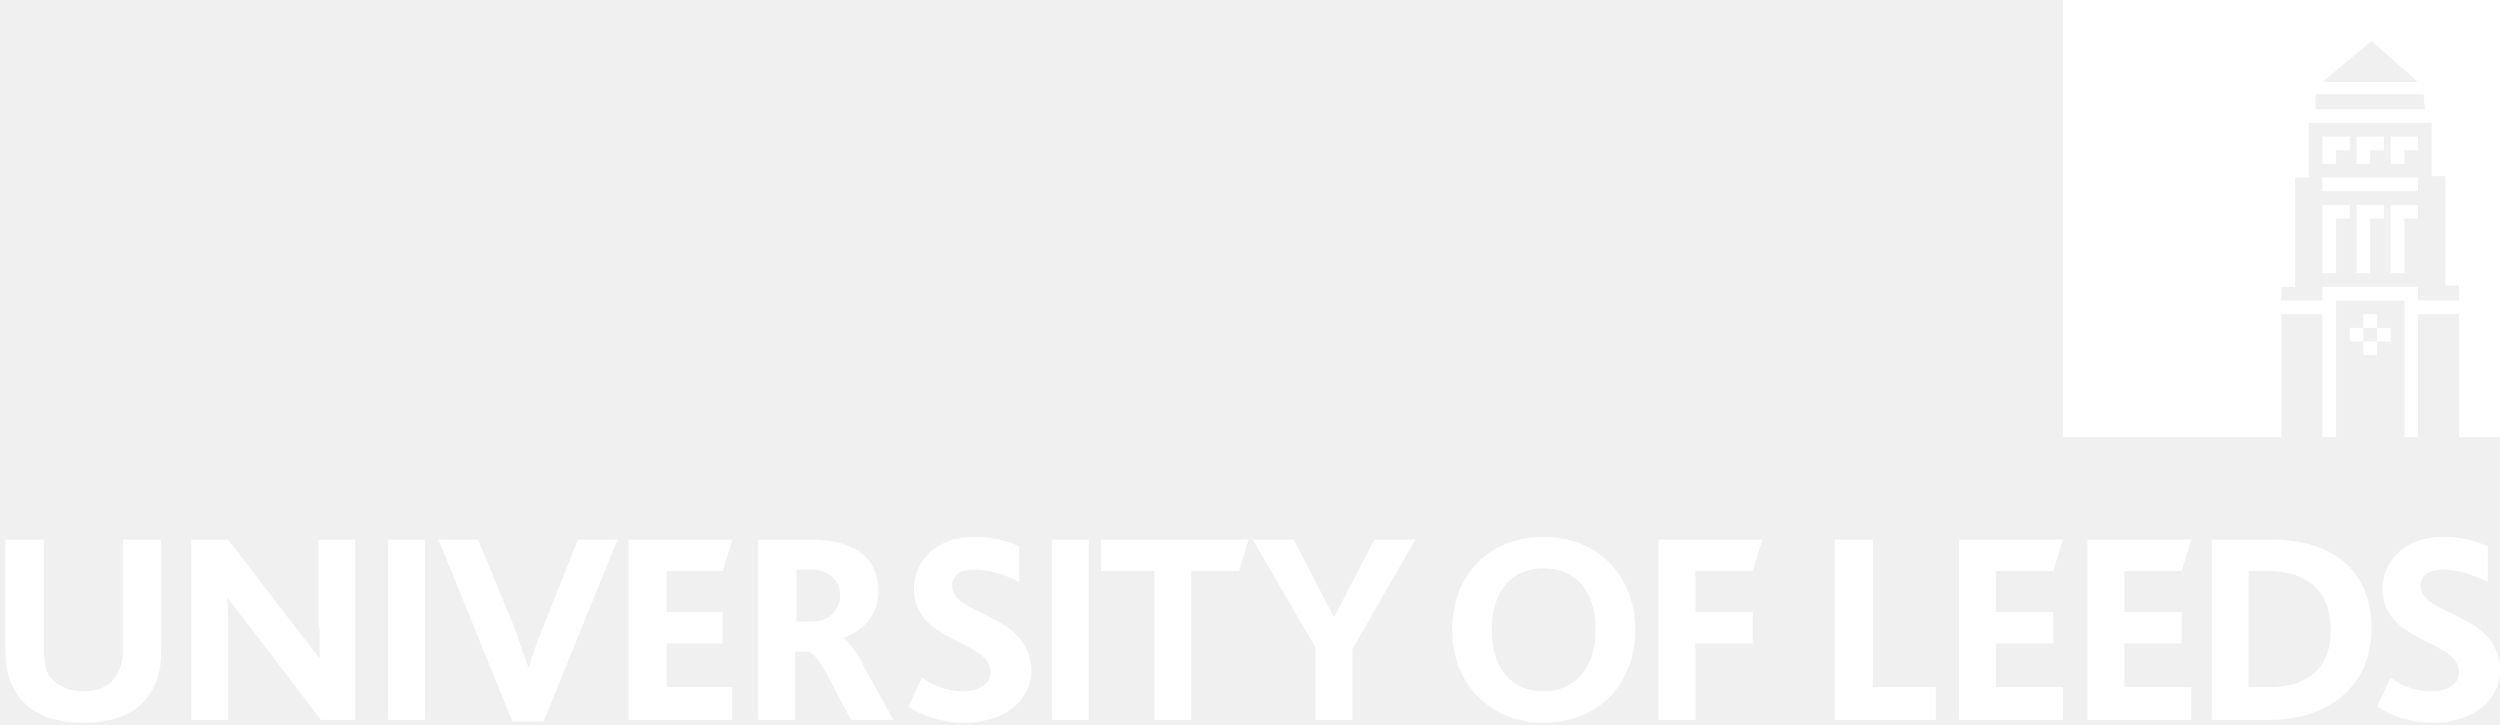
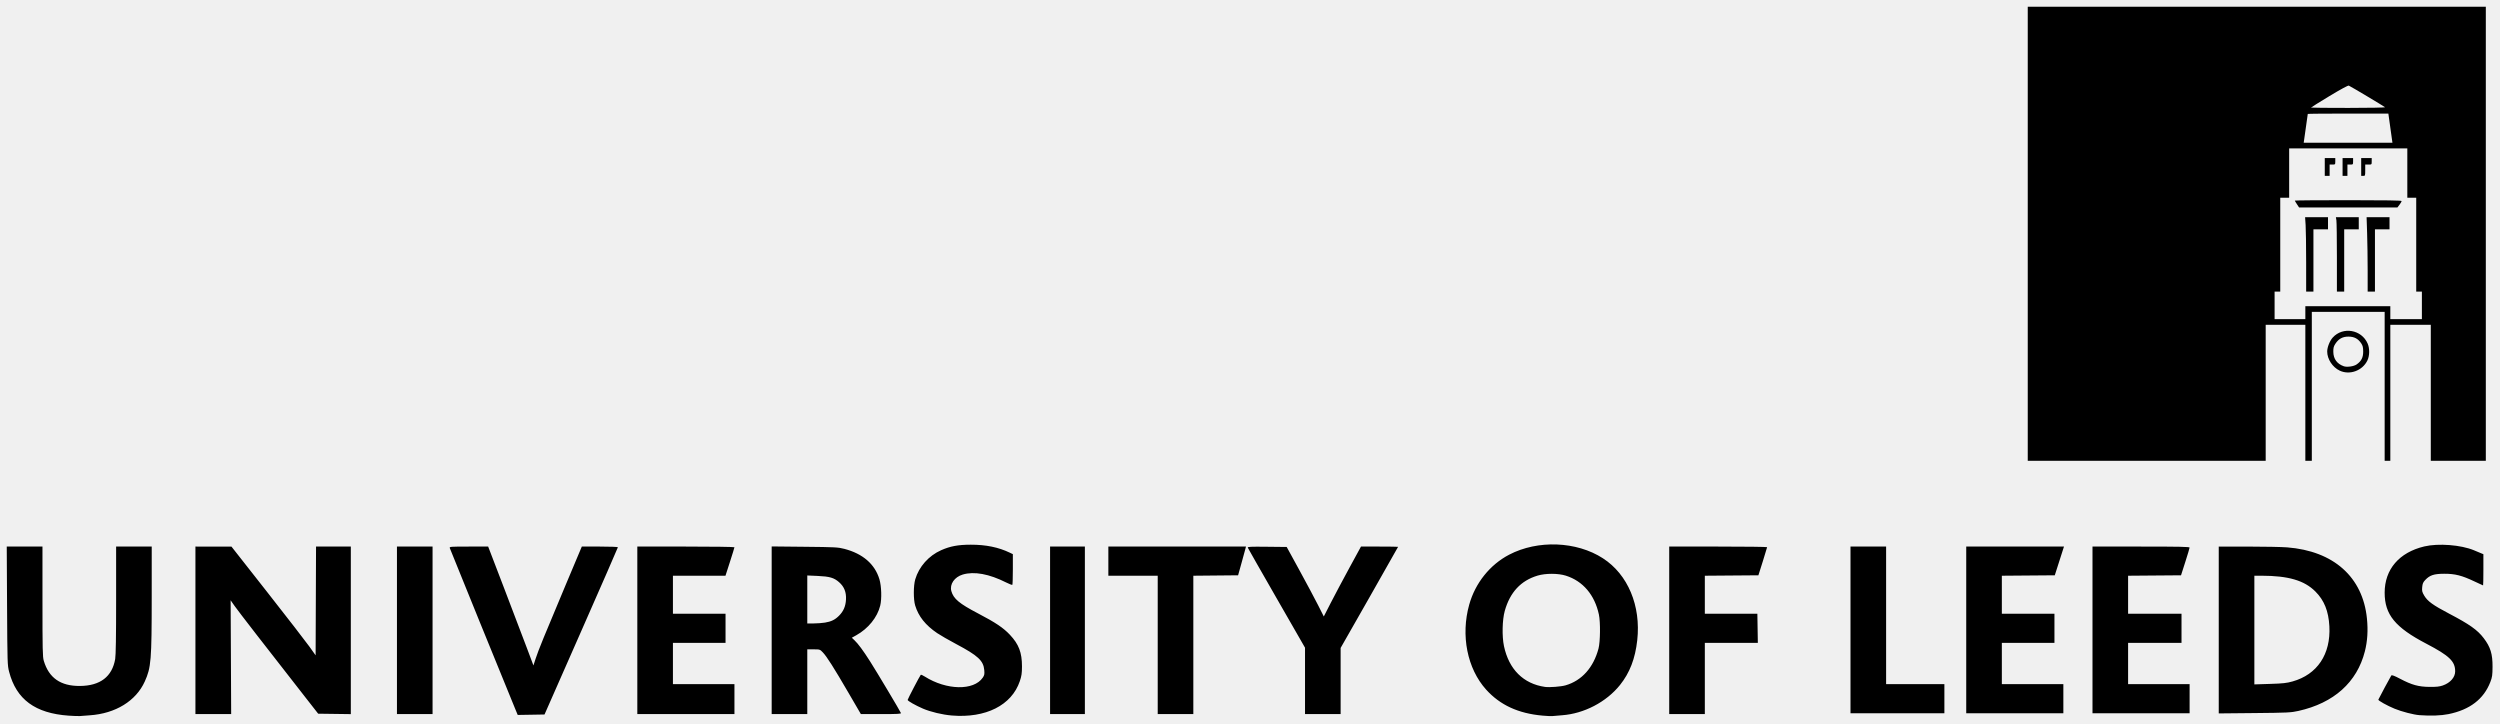
- <svg xmlns="http://www.w3.org/2000/svg" width="183" height="53" viewBox="0 0 183 53">
-   <g>
-     <path d="M9 47.5c0 .7-.1 1.3-.4 1.8-.5.9-1.3 1.3-2.5 1.3s-2.1-.5-2.6-1.3c-.2-.5-.3-1.1-.3-1.8v-8H.4v8.2c0 1.1.2 2 .6 2.7.9 1.7 2.6 2.5 5.1 2.5s4.2-.8 5.1-2.5c.4-.7.6-1.6.6-2.7v-8.2H9v8zM23.3 46h.1v2.2c-.4-.5-.8-1.1-1.4-1.8l-5.3-6.9H14v13.2h2.7v-7.1c0-.6 0-1.5-.1-1.9.5.6.9 1.2 1.4 1.8l5.5 7.2H26V39.5h-2.7V46zm5.1-6.5h2.7v13.2h-2.7zm11.2 6.8c-.4 1-.7 1.9-.9 2.6-.3-.8-.6-1.6-.9-2.6L35 39.5h-2.9l5.4 13.3h2.3l5.4-13.3h-2.9l-2.7 6.8zm13.3-4.5l.7-2.3H46v13.2h7.6v-2.4h-4.8v-3.2h4.1v-2.3h-4.1v-3zm8.8 4.9c1.5-.5 2.6-1.7 2.6-3.4 0-1.4-.6-2.7-2.1-3.3-.7-.3-1.6-.5-2.8-.5h-3.9v13.2h2.7v-5h1c.3.1.8.6 1.4 1.8l1.7 3.2h3.1l-2.1-3.8c-.6-1.2-1.2-2-1.6-2.2zm-1.1-1.5c-.3.2-.7.3-1.3.3h-1v-3.8h1c.6 0 1 .1 1.3.3.6.3.9.9.9 1.6s-.4 1.3-.9 1.6zm9.1-2.3c0-.9.7-1.2 1.6-1.2 1.1 0 2.1.3 3.3.9V40c-.8-.4-1.9-.7-3.3-.7-2.8 0-4.4 1.8-4.4 3.8 0 4 5.6 3.7 5.6 6.1 0 1-1 1.4-2 1.4-1.2 0-2.2-.4-3-1l-1 2.1c1.1.8 2.6 1.2 4.1 1.2 2.8 0 4.9-1.5 4.9-3.9-.2-4.2-5.8-3.9-5.8-6.1zm7.3-3.4h2.7v13.2H77zm3.6 2.3h3.9v10.9h2.7V41.8h3.5l.7-2.3H80.6zm17.1 3.3h-.1l-2.9-5.6h-3l4.6 7.9v5.3H99v-5.2l4.6-8h-3zm15.3-5.8c-4 0-6.7 2.8-6.7 6.8s2.8 6.8 6.7 6.8 6.7-2.7 6.7-6.8c0-4-2.8-6.8-6.7-6.8zm0 11.3c-2.3 0-3.8-1.6-3.8-4.5s1.5-4.5 3.8-4.5 3.8 1.6 3.8 4.5-1.6 4.5-3.8 4.5zm8.4 2.1h2.7v-5.6h4.2v-2.3h-4.2v-3h4.2l.7-2.3h-7.6zm15.7-13.2h-2.8v13.2h7.4v-2.4h-4.6zm13.2 2.3l.7-2.3h-7.6v13.2h7.6v-2.4h-4.9v-3.2h4.2v-2.3h-4.2v-3zm9.4 0l.7-2.3h-7.6v13.2h7.6v-2.4h-4.9v-3.2h4.2v-2.3h-4.2v-3zm6.6-2.3h-4.4v13.2h4.2c4.5 0 7.5-2.6 7.5-6.7 0-4-2.6-6.5-7.3-6.5zm-.2 10.8h-1.5v-8.5h1.4c3 0 4.6 1.6 4.6 4.2.1 2.4-1.2 4.3-4.5 4.3zm11.1-7.4c0-.9.7-1.2 1.6-1.2 1.1 0 2.1.3 3.3.9V40c-.8-.4-1.9-.7-3.3-.7-2.8 0-4.4 1.8-4.4 3.8 0 4 5.6 3.7 5.6 6.1 0 1-1 1.4-2 1.4-1.2 0-2.2-.4-3-1l-1 2.1c1.1.8 2.6 1.2 4.1 1.2 2.8 0 4.9-1.5 4.9-3.9-.1-4.2-5.8-3.9-5.8-6.1zM175 12h1v-1h1v-1h-2zm0 8h1v-4h1v-1h-2zm-5-7h7v1h-7zm2.5 7h1v-4h1v-1h-2zm1-9h1v-1h-2v2h1zm-2.5 0h1v-1h-2v2h1zm-1 9h1v-4h1v-1h-2zm2 4h1v1h-1zm1 1h1v1h-1zm1-1h1v1h-1zm-1-1h1v1h-1zM151 0v32h16v-9h3v9h1V22h5v10h1v-9h3v9h3V0h-32zm22.6 3l3.4 3h-7l3.6-3zm-4.1 3.9h7.9l.1 1.1h-8V6.9zM180 22h-3v-1h-7v1h-3v-1h1v-8h1V9h9v3.9h1v8h1V22z" fill="#fff" />
+ <svg xmlns="http://www.w3.org/2000/svg" id="svg2244" width="352" height="101.88" version="1.0">
+   <defs id="defs2247" />
+   <g id="g2253" transform="translate(13.35667,-812.5937)">
+     <path style="fill:#000000;fill-opacity:1" d="M -3.674,913.359 C -8.394,913.031 -11.053,911.078 -12.069,907.192 C -12.31,906.269 -12.318,906.026 -12.362,897.897 L -12.407,889.55 L -9.892,889.55 L -7.377,889.55 L -7.377,897.278 C -7.377,904.053 -7.355,905.083 -7.194,905.625 C -6.475,908.048 -4.826,909.198 -2.102,909.177 C 0.753,909.154 2.434,907.869 2.863,905.38 C 2.951,904.872 2.993,902.201 2.993,897.09 L 2.993,889.55 L 5.499,889.55 L 8.006,889.55 L 8.005,896.587 C 8.002,905.589 7.922,906.571 7.024,908.555 C 5.787,911.29 2.903,913.062 -0.711,913.308 C -1.275,913.346 -1.89,913.393 -2.078,913.412 C -2.266,913.431 -2.984,913.407 -3.674,913.359 z M 120.649,913.336 C 119.332,913.225 117.667,912.828 116.604,912.371 C 115.576,911.93 114.439,911.286 114.439,911.145 C 114.439,911.03 116.165,907.728 116.291,907.602 C 116.326,907.567 116.577,907.679 116.849,907.851 C 119.912,909.787 123.753,909.86 125.017,908.006 C 125.248,907.669 125.278,907.516 125.228,906.945 C 125.112,905.615 124.35,904.908 121.276,903.278 C 120.242,902.729 119.037,902.037 118.598,901.739 C 116.95,900.62 115.967,899.384 115.499,897.843 C 115.242,896.995 115.248,895.054 115.51,894.165 C 116.039,892.374 117.406,890.837 119.162,890.06 C 120.439,889.496 121.544,889.29 123.327,889.286 C 125.447,889.281 127.246,889.649 128.825,890.412 L 129.253,890.618 L 129.253,892.743 C 129.253,893.912 129.221,894.9 129.182,894.939 C 129.143,894.977 128.758,894.831 128.325,894.613 C 125.917,893.4 123.804,893.012 122.201,893.488 C 121.03,893.836 120.325,894.862 120.595,895.826 C 120.896,896.903 121.71,897.582 124.349,898.961 C 126.799,900.24 127.903,900.98 128.833,901.966 C 130.091,903.299 130.539,904.471 130.537,906.415 C 130.535,907.406 130.483,907.766 130.233,908.505 C 129.087,911.896 125.433,913.738 120.649,913.336 z M 203.835,913.353 C 200.429,913.052 197.857,911.867 195.897,909.697 C 193.227,906.74 192.294,902.052 193.513,897.713 C 194.363,894.683 196.425,892.108 199.13,890.694 C 203.157,888.589 208.621,888.799 212.334,891.201 C 215.854,893.478 217.702,897.884 217.168,902.729 C 216.882,905.324 216.115,907.32 214.742,909.036 C 212.821,911.438 209.675,913.08 206.568,913.303 C 205.942,913.348 205.328,913.4 205.202,913.419 C 205.077,913.438 204.462,913.408 203.835,913.353 z M 207.083,909.087 C 209.367,908.419 211.006,906.587 211.714,903.908 C 211.965,902.959 211.996,900.194 211.768,899.122 C 211.178,896.358 209.521,894.408 207.115,893.647 C 206.031,893.305 204.264,893.301 203.135,893.639 C 200.776,894.345 199.252,895.986 198.514,898.609 C 198.163,899.859 198.11,902.19 198.402,903.566 C 199.098,906.843 201.137,908.871 204.177,909.31 C 204.798,909.399 206.445,909.273 207.083,909.087 z M 327.303,913.288 C 326.479,913.227 324.814,912.795 323.804,912.381 C 322.767,911.956 321.46,911.227 321.514,911.103 C 321.635,910.826 323.252,907.815 323.338,907.705 C 323.416,907.605 323.751,907.731 324.605,908.179 C 326.236,909.036 327.175,909.294 328.728,909.309 C 329.68,909.318 330.127,909.27 330.59,909.109 C 331.646,908.741 332.332,907.957 332.331,907.119 C 332.33,905.703 331.512,904.919 328.272,903.227 C 323.878,900.933 322.403,899.128 322.403,896.046 C 322.403,892.755 324.444,890.374 327.987,889.531 C 329.955,889.062 333.164,889.311 334.976,890.072 C 335.363,890.234 335.82,890.425 335.992,890.496 L 336.305,890.626 L 336.305,892.823 C 336.305,894.031 336.286,895.02 336.263,895.02 C 336.24,895.02 335.689,894.766 335.038,894.456 C 333.284,893.621 332.299,893.371 330.779,893.379 C 329.343,893.386 328.767,893.575 328.123,894.25 C 327.818,894.57 327.735,894.763 327.689,895.26 C 327.64,895.794 327.677,895.951 327.971,896.451 C 328.434,897.242 329.206,897.802 331.47,898.989 C 334.367,900.508 335.466,901.286 336.348,902.442 C 337.301,903.691 337.605,904.672 337.593,906.472 C 337.586,907.665 337.546,907.939 337.284,908.62 C 336.355,911.028 334.398,912.528 331.388,913.142 C 330.348,913.354 328.883,913.406 327.303,913.288 z M 59.194,912.429 C 57.965,909.459 50.015,889.911 49.97,889.75 C 49.918,889.564 50.099,889.55 52.645,889.55 L 55.376,889.55 L 57.636,895.447 C 58.878,898.691 60.313,902.457 60.822,903.817 L 61.749,906.289 L 62.067,905.314 C 62.446,904.15 63.28,902.104 66.297,894.934 L 68.563,889.55 L 71.103,889.55 C 72.5,889.55 73.643,889.593 73.643,889.646 C 73.643,889.699 71.319,895.019 68.477,901.469 L 63.311,913.195 L 61.424,913.227 L 59.537,913.258 L 59.194,912.429 z M 14.16,901.344 L 14.16,889.55 L 16.695,889.551 L 19.231,889.551 L 24.284,895.982 C 27.064,899.519 29.73,902.964 30.21,903.638 L 31.082,904.865 L 31.111,897.207 L 31.141,889.55 L 33.59,889.55 L 36.039,889.55 L 36.039,901.347 L 36.039,913.143 L 33.741,913.112 L 31.443,913.082 L 29.571,910.688 C 24.169,903.785 20.18,898.635 19.679,897.92 L 19.117,897.116 L 19.155,905.127 L 19.192,913.138 L 16.676,913.138 L 14.16,913.138 L 14.16,901.344 z M 42.534,901.344 L 42.534,889.55 L 45.041,889.55 L 47.548,889.55 L 47.548,901.344 L 47.548,913.138 L 45.041,913.138 L 42.534,913.138 L 42.534,901.344 z M 76.378,901.344 L 76.378,889.55 L 83.216,889.55 C 86.976,889.55 90.053,889.593 90.053,889.646 C 90.053,889.698 89.769,890.621 89.422,891.697 L 88.791,893.653 L 85.092,893.653 L 81.392,893.653 L 81.392,896.33 L 81.392,899.008 L 85.096,899.008 L 88.799,899.008 L 88.799,901.059 L 88.799,903.111 L 85.096,903.111 L 81.392,903.111 L 81.392,906.016 L 81.392,908.922 L 85.722,908.922 L 90.053,908.922 L 90.053,911.03 L 90.053,913.138 L 83.216,913.138 L 76.378,913.138 L 76.378,901.344 z M 95.295,901.335 L 95.295,889.532 L 99.938,889.58 C 104.23,889.623 104.653,889.646 105.521,889.872 C 108.13,890.551 109.825,892.019 110.466,894.156 C 110.757,895.126 110.811,896.922 110.577,897.869 C 110.17,899.518 108.897,901.093 107.207,902.037 L 106.579,902.387 L 106.931,902.72 C 107.472,903.232 108.165,904.168 109.168,905.743 C 110.094,907.196 113.389,912.715 113.494,912.989 C 113.54,913.11 113.002,913.138 110.703,913.138 L 107.855,913.138 L 106.114,910.147 C 104.039,906.581 103.052,905.027 102.497,904.45 C 102.091,904.027 102.075,904.022 101.197,904.022 L 100.309,904.022 L 100.309,908.58 L 100.309,913.138 L 97.802,913.138 L 95.295,913.138 L 95.295,901.335 z M 102.801,900.256 C 103.683,900.113 104.218,899.851 104.779,899.287 C 105.408,898.657 105.709,897.954 105.759,897.005 C 105.813,895.969 105.508,895.202 104.787,894.568 C 104.071,893.938 103.461,893.76 101.761,893.684 L 100.309,893.62 L 100.309,896.998 L 100.309,900.376 L 101.192,900.375 C 101.677,900.374 102.401,900.321 102.801,900.256 z M 134.494,901.344 L 134.494,889.55 L 136.944,889.55 L 139.394,889.55 L 139.394,901.344 L 139.394,913.138 L 136.944,913.138 L 134.494,913.138 L 134.494,901.344 z M 149.65,903.395 L 149.65,893.653 L 146.175,893.653 L 142.699,893.653 L 142.699,891.601 L 142.699,889.55 L 152.387,889.55 L 162.075,889.55 L 161.997,889.864 C 161.954,890.036 161.705,890.946 161.443,891.886 L 160.967,893.596 L 157.816,893.626 L 154.664,893.656 L 154.664,903.397 L 154.664,913.138 L 152.157,913.138 L 149.65,913.138 L 149.65,903.395 z M 170.39,908.464 L 170.39,903.79 L 166.395,896.833 C 164.198,893.007 162.371,889.802 162.336,889.711 C 162.282,889.569 162.662,889.55 165.042,889.577 L 167.81,889.607 L 169.619,892.912 C 170.614,894.729 171.789,896.931 172.231,897.805 L 173.034,899.394 L 174.022,897.463 C 174.566,896.401 175.744,894.187 176.64,892.541 L 178.27,889.55 L 180.882,889.55 C 182.319,889.55 183.494,889.568 183.494,889.589 C 183.494,889.61 181.674,892.822 179.449,896.726 L 175.404,903.824 L 175.404,908.481 L 175.404,913.138 L 172.897,913.138 L 170.39,913.138 L 170.39,908.464 z M 221.669,901.344 L 221.669,889.55 L 228.563,889.55 C 232.355,889.55 235.456,889.589 235.454,889.636 C 235.453,889.683 235.176,890.593 234.838,891.658 L 234.225,893.596 L 230.454,893.626 L 226.683,893.656 L 226.683,896.332 L 226.683,899.008 L 230.381,899.008 L 234.08,899.008 L 234.113,901.06 L 234.146,903.111 L 230.415,903.111 L 226.683,903.111 L 226.683,908.125 L 226.683,913.138 L 224.176,913.138 L 221.669,913.138 L 221.669,901.344 z M 247.194,901.287 L 247.194,889.55 L 249.701,889.55 L 252.208,889.55 L 252.208,899.236 L 252.208,908.922 L 256.31,908.922 L 260.413,908.922 L 260.413,910.973 L 260.413,913.025 L 253.803,913.025 L 247.194,913.025 L 247.194,901.287 z M 263.489,901.287 L 263.489,889.55 L 270.37,889.55 L 277.251,889.55 L 276.604,891.573 L 275.956,893.596 L 272.23,893.626 L 268.503,893.656 L 268.503,896.332 L 268.503,899.008 L 272.207,899.008 L 275.91,899.008 L 275.91,901.059 L 275.91,903.111 L 272.207,903.111 L 268.503,903.111 L 268.503,906.016 L 268.503,908.922 L 272.834,908.922 L 277.164,908.922 L 277.164,910.973 L 277.164,913.025 L 270.327,913.025 L 263.489,913.025 L 263.489,901.287 z M 281.266,901.287 L 281.266,889.55 L 288.103,889.55 C 293.498,889.55 294.94,889.58 294.938,889.693 C 294.937,889.771 294.665,890.681 294.333,891.715 L 293.731,893.596 L 290.005,893.626 L 286.28,893.656 L 286.28,896.332 L 286.28,899.008 L 290.041,899.008 L 293.801,899.008 L 293.801,901.059 L 293.801,903.111 L 290.041,903.111 L 286.28,903.111 L 286.28,906.016 L 286.28,908.922 L 290.61,908.922 L 294.94,908.922 L 294.94,910.973 L 294.94,913.025 L 288.103,913.025 L 281.266,913.025 L 281.266,901.287 z M 299.043,901.297 L 299.043,889.55 L 303.174,889.553 C 305.446,889.554 307.92,889.603 308.672,889.662 C 315.217,890.173 319.33,893.843 319.91,899.692 C 320.077,901.372 319.981,902.874 319.616,904.306 C 318.504,908.667 315.247,911.583 310.246,912.696 C 309.212,912.926 308.747,912.949 304.085,912.994 L 299.043,913.043 L 299.043,901.297 z M 309.433,908.542 C 312.917,907.564 314.828,904.703 314.619,900.777 C 314.504,898.636 313.897,897.124 312.65,895.877 C 311.088,894.315 308.854,893.661 305.054,893.654 L 304.057,893.653 L 304.057,901.305 L 304.057,908.957 L 306.25,908.888 C 308.088,908.831 308.604,908.775 309.433,908.542 z M 272.15,845.507 L 272.15,813.543 L 304.399,813.543 L 336.647,813.543 L 336.647,845.507 L 336.647,877.471 L 332.773,877.471 L 328.899,877.471 L 328.899,867.899 L 328.899,858.327 L 326.05,858.327 L 323.201,858.327 L 323.201,867.899 L 323.201,877.471 L 322.802,877.471 L 322.403,877.471 L 322.403,866.987 L 322.403,856.504 L 317.275,856.504 L 312.147,856.504 L 312.147,866.987 L 312.147,877.471 L 311.692,877.471 L 311.236,877.471 L 311.236,867.899 L 311.236,858.327 L 308.444,858.327 L 305.652,858.327 L 305.652,867.899 L 305.652,877.471 L 288.901,877.471 L 272.15,877.471 L 272.15,845.507 z M 311.236,856.618 L 311.236,855.706 L 317.218,855.706 L 323.201,855.706 L 323.201,856.618 L 323.201,857.529 L 325.423,857.529 L 327.645,857.529 L 327.645,855.592 L 327.645,853.655 L 327.246,853.655 L 326.847,853.655 L 326.847,847.046 L 326.847,840.436 L 326.221,840.436 L 325.594,840.436 L 325.594,836.961 L 325.594,833.485 L 317.275,833.485 L 308.957,833.485 L 308.957,836.961 L 308.957,840.436 L 308.33,840.436 L 307.703,840.436 L 307.703,847.046 L 307.703,853.655 L 307.304,853.655 L 306.906,853.655 L 306.906,855.592 L 306.906,857.529 L 309.071,857.529 L 311.236,857.529 L 311.236,856.618 z M 311.349,849.524 C 311.349,847.252 311.315,844.893 311.275,844.282 L 311.201,843.171 L 312.814,843.171 L 314.426,843.171 L 314.426,844.026 L 314.426,844.881 L 313.401,844.881 L 312.375,844.881 L 312.375,849.268 L 312.375,853.655 L 311.863,853.655 L 311.35,853.655 L 311.349,849.524 z M 315.679,848.84 C 315.678,846.192 315.646,843.834 315.607,843.599 L 315.536,843.171 L 317.146,843.171 L 318.757,843.171 L 318.757,844.026 L 318.757,844.881 L 317.731,844.881 L 316.706,844.881 L 316.706,849.268 L 316.706,853.655 L 316.193,853.655 L 315.68,853.655 L 315.679,848.84 z M 320.01,850.721 C 320.01,849.107 319.976,846.748 319.935,845.479 L 319.86,843.171 L 321.473,843.171 L 323.087,843.171 L 323.087,844.026 L 323.087,844.881 L 322.061,844.881 L 321.036,844.881 L 321.036,849.268 L 321.036,853.655 L 320.523,853.655 L 320.01,853.655 L 320.01,850.721 z M 310.054,841.35 C 309.889,841.101 309.754,840.87 309.754,840.838 C 309.754,840.805 313.139,840.778 317.275,840.778 C 322.527,840.778 324.796,840.815 324.796,840.9 C 324.796,840.967 324.662,841.197 324.498,841.413 L 324.199,841.804 L 317.277,841.804 L 310.354,841.804 L 310.054,841.35 z M 313.971,836.106 L 313.971,834.853 L 314.711,834.853 L 315.452,834.853 L 315.452,835.308 C 315.452,835.753 315.443,835.764 315.053,835.764 L 314.654,835.764 L 314.654,836.562 L 314.654,837.36 L 314.313,837.36 L 313.971,837.36 L 313.971,836.106 z M 316.478,836.106 L 316.478,834.853 L 317.218,834.853 L 317.959,834.853 L 317.959,835.308 C 317.959,835.753 317.95,835.764 317.56,835.764 L 317.161,835.764 L 317.161,836.562 L 317.161,837.36 L 316.819,837.36 L 316.478,837.36 L 316.478,836.106 z M 319.099,836.106 L 319.099,834.853 L 319.839,834.853 L 320.58,834.853 L 320.58,835.308 C 320.58,835.764 320.58,835.764 320.124,835.764 L 319.668,835.764 L 319.668,836.562 C 319.668,837.337 319.66,837.36 319.383,837.36 L 319.099,837.36 L 319.099,836.106 z M 323.211,830.636 L 322.925,828.585 L 317.251,828.585 C 314.131,828.585 311.578,828.608 311.578,828.636 C 311.578,828.678 311.319,830.514 311.067,832.26 L 311.005,832.688 L 317.252,832.688 L 323.498,832.688 L 323.211,830.636 z M 322.454,827.69 C 322.303,827.554 317.571,824.73 317.355,824.647 C 317.246,824.605 316.188,825.179 314.606,826.136 C 313.191,826.993 312.033,827.715 312.033,827.741 C 312.033,827.766 314.403,827.788 317.298,827.788 C 320.226,827.788 322.515,827.744 322.454,827.69 z M 316.079,864.782 C 315.069,864.311 314.313,863.157 314.313,862.087 C 314.313,861.492 314.669,860.591 315.088,860.125 C 316.517,858.538 319.158,858.992 320.009,860.971 C 320.308,861.665 320.291,862.688 319.97,863.353 C 319.279,864.786 317.492,865.442 316.079,864.782 z M 318.442,863.915 C 319.117,863.453 319.384,862.932 319.38,862.087 C 319.377,861.5 319.32,861.262 319.104,860.939 C 318.668,860.286 318.129,859.997 317.332,859.988 C 316.505,859.978 315.936,860.283 315.473,860.982 C 315.222,861.362 315.169,861.568 315.175,862.136 C 315.187,863.128 315.696,863.827 316.649,864.162 C 317.095,864.318 318.044,864.188 318.442,863.915 z " id="path2255" />
  </g>
</svg>
